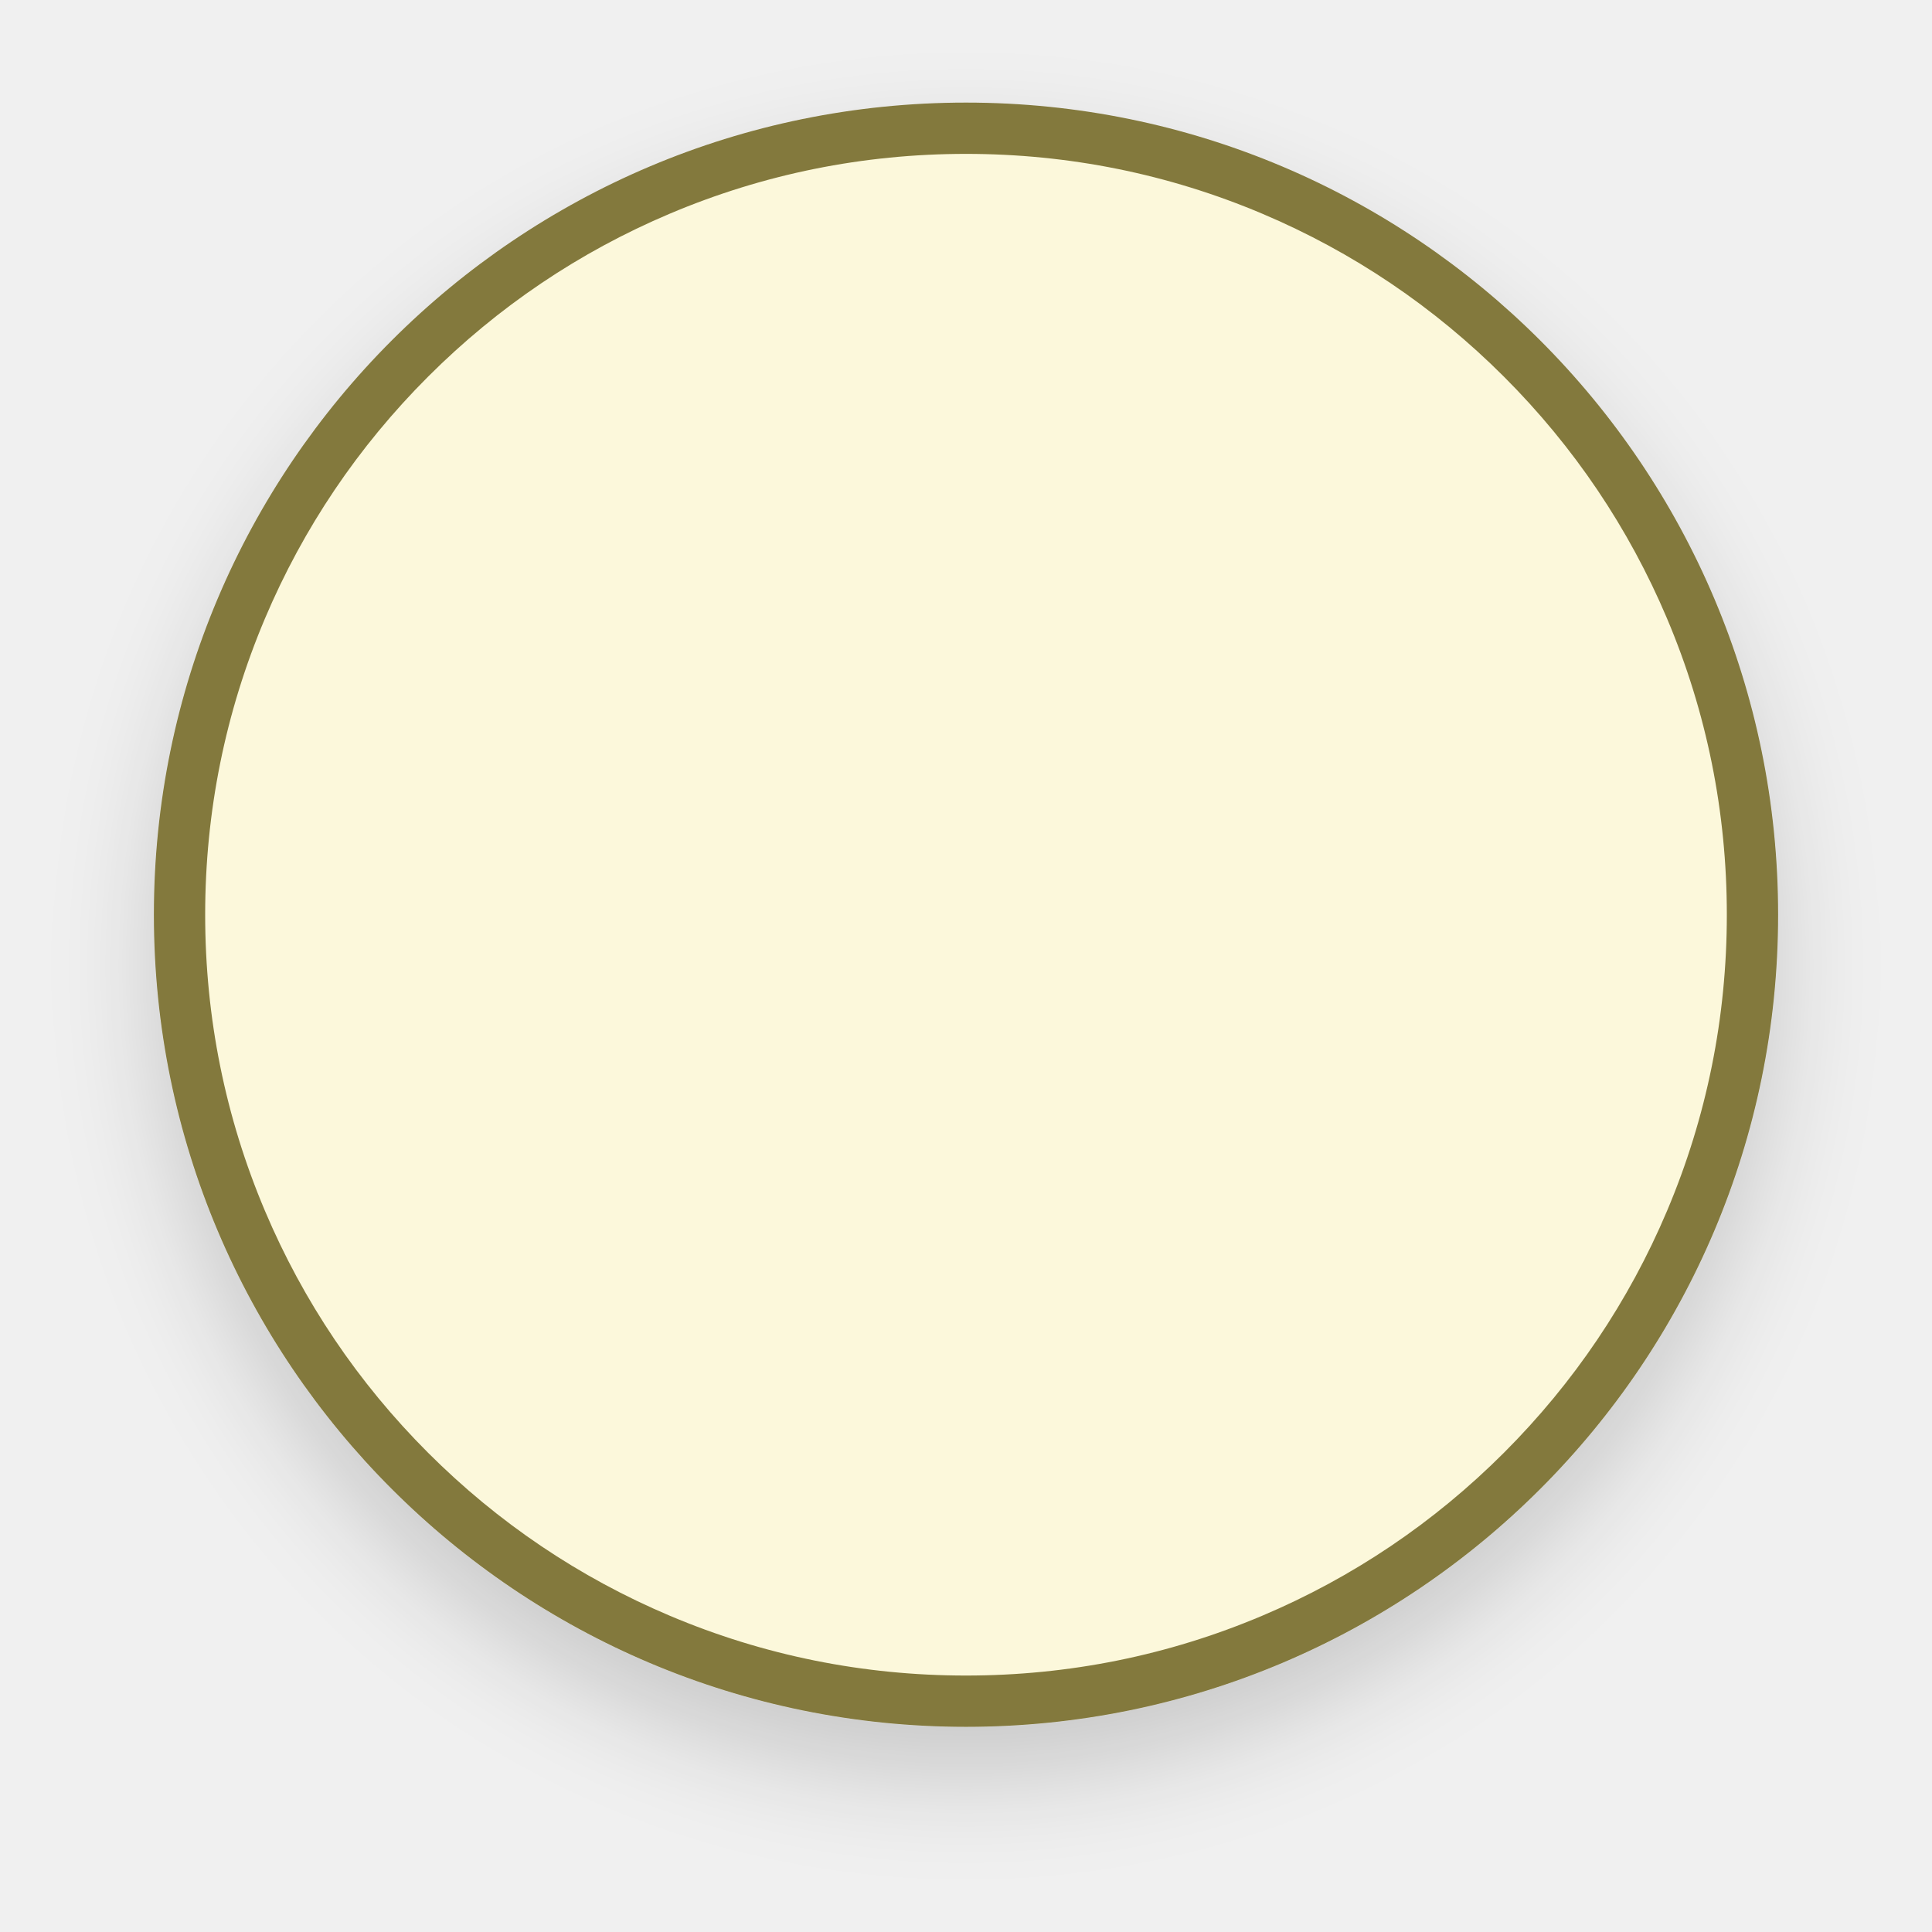
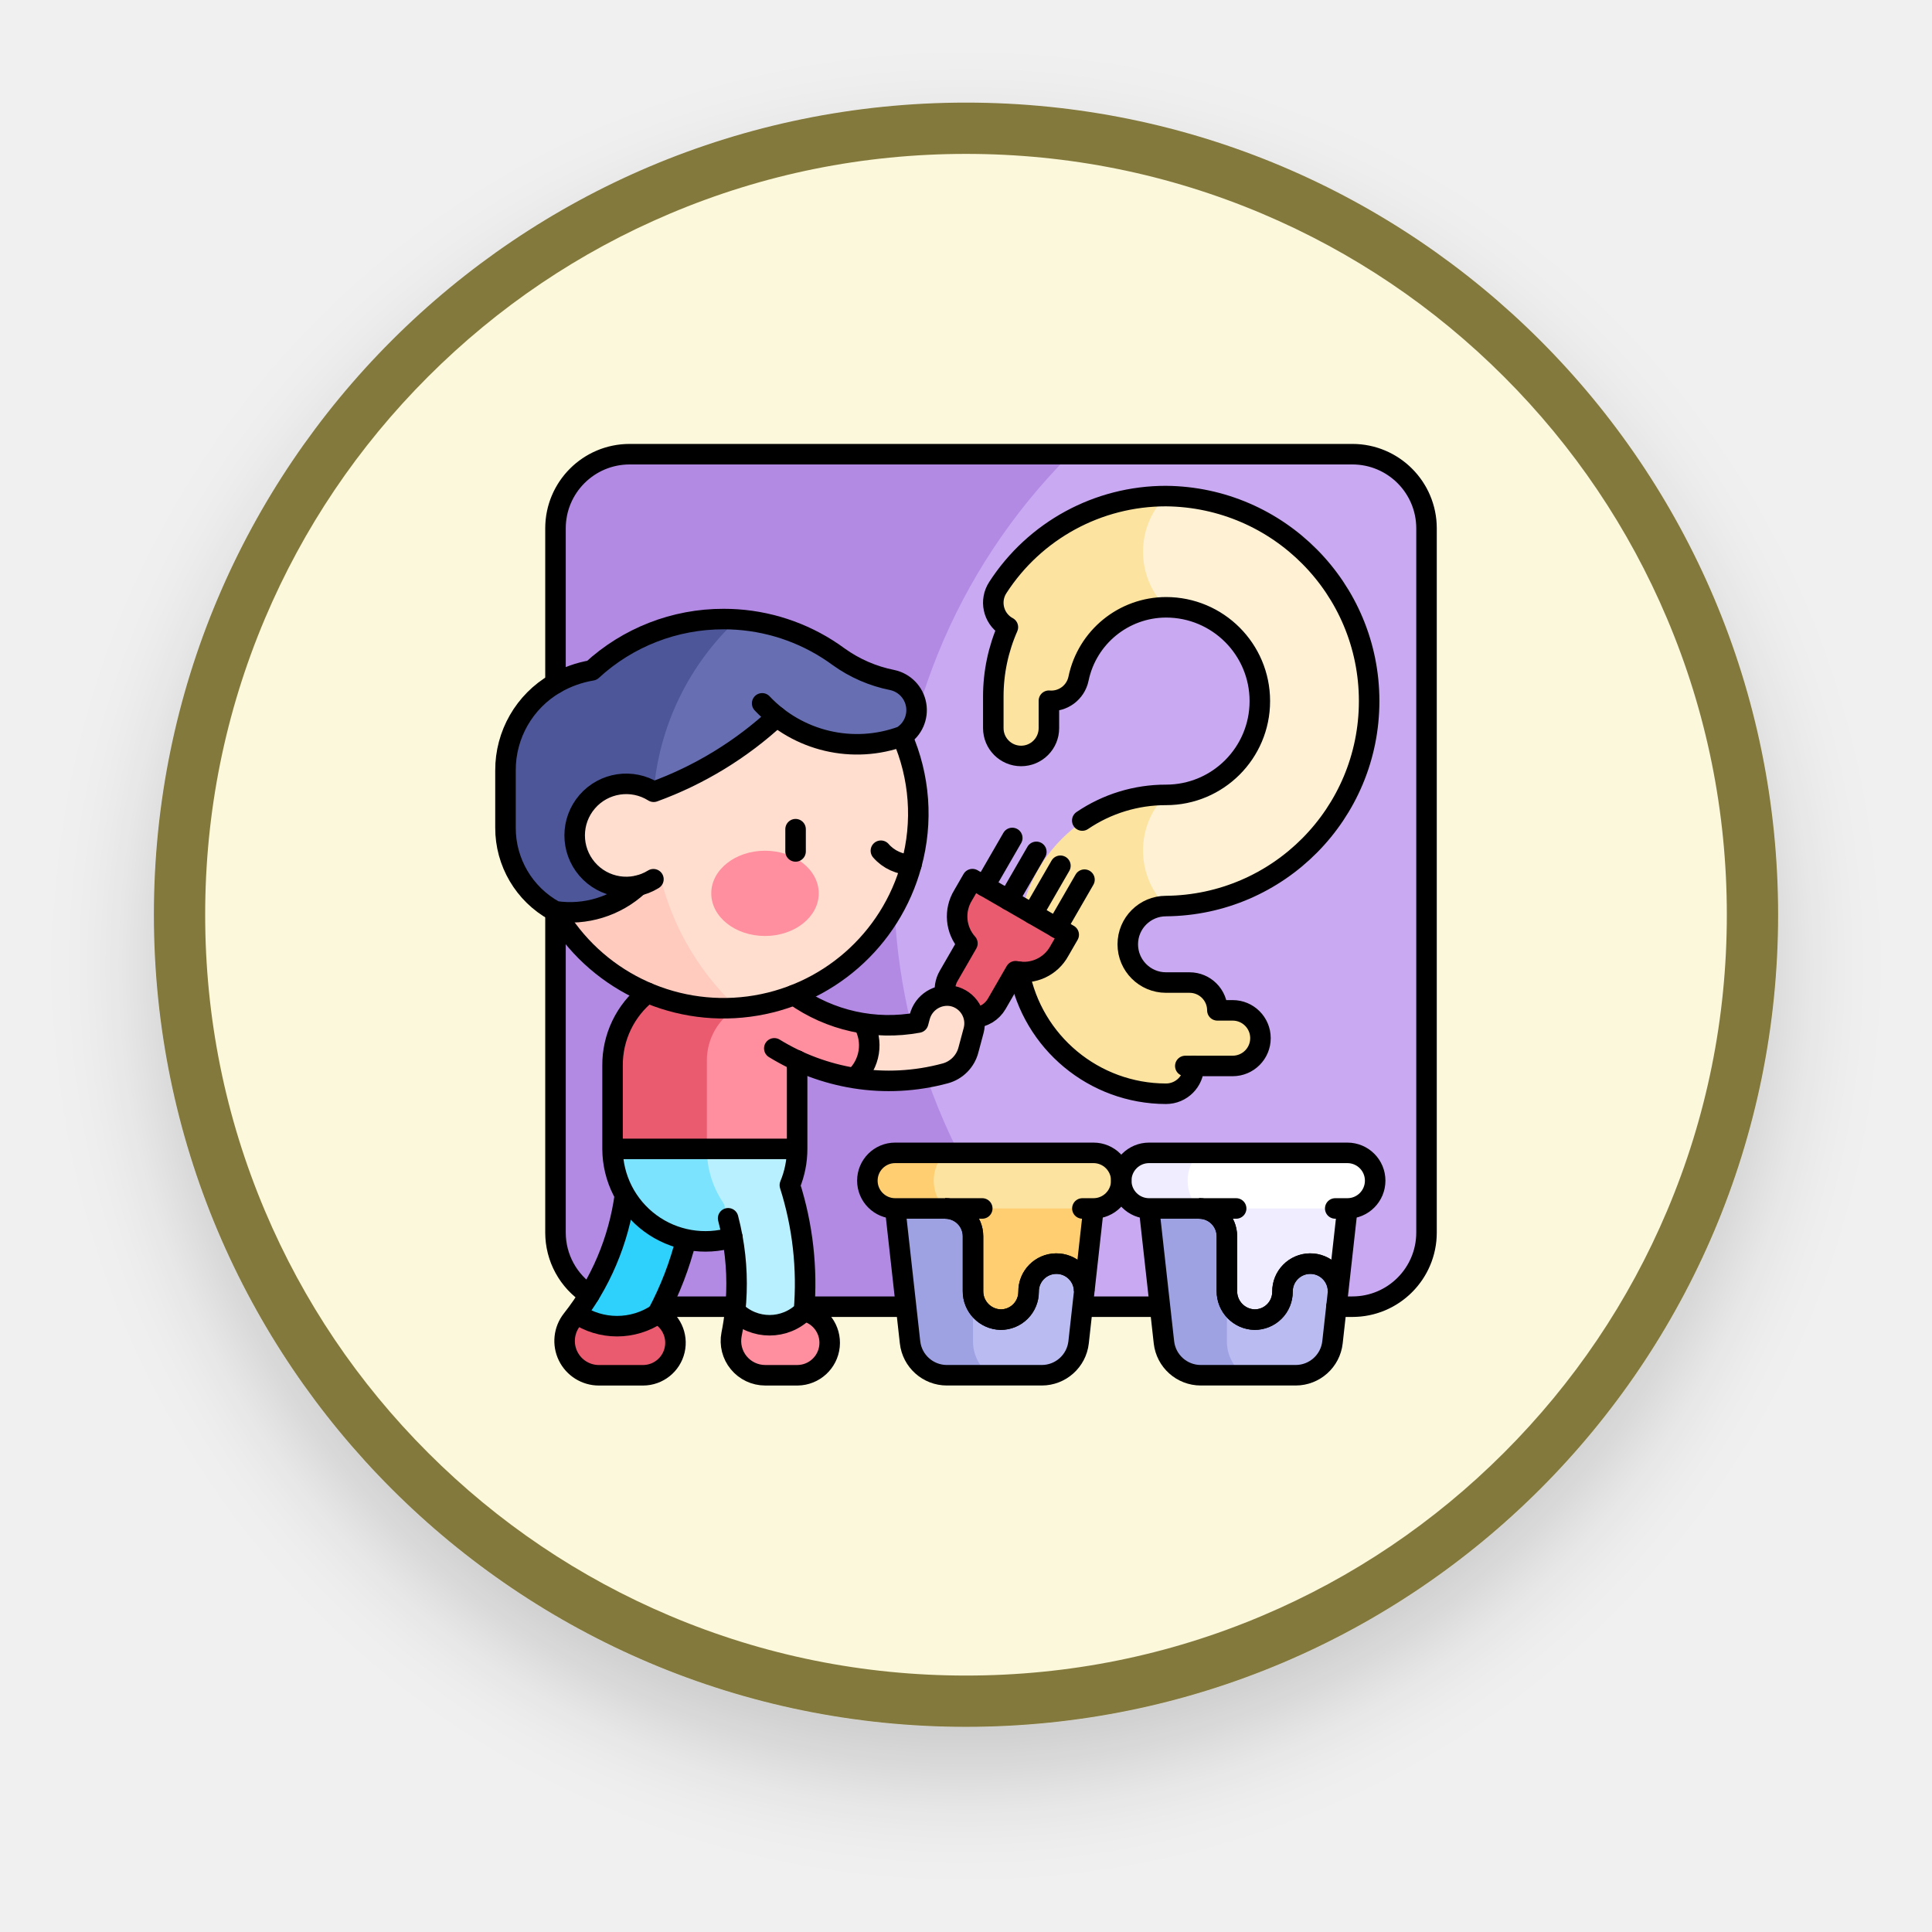
<svg xmlns="http://www.w3.org/2000/svg" width="113" height="113" viewBox="0 0 113 113">
  <defs>
    <filter id="Trazado_982547" x="0" y="0" width="113" height="113" filterUnits="userSpaceOnUse">
      <feOffset dy="3" input="SourceAlpha" />
      <feGaussianBlur stdDeviation="3" result="blur" />
      <feFlood flood-opacity="0.161" />
      <feComposite operator="in" in2="blur" />
      <feComposite in="SourceGraphic" />
    </filter>
  </defs>
-   <g id="Grupo_1225408" data-name="Grupo 1225408" transform="translate(-1112 -5073.421)">
-     <g id="Grupo_1209313" data-name="Grupo 1209313" transform="translate(0 3843.205)">
-       <g id="Grupo_1209049" data-name="Grupo 1209049">
-         <g id="Grupo_1208493" data-name="Grupo 1208493" transform="translate(0 -4397.209)">
-           <g id="Grupo_1202104" data-name="Grupo 1202104" transform="translate(0 -1149.226)">
-             <g id="Grupo_1201923" data-name="Grupo 1201923" transform="translate(-4174.49 4856.378)">
-               <g id="Grupo_1176928" data-name="Grupo 1176928" transform="translate(5295.49 1926.273)">
-                 <g id="Grupo_1172322" data-name="Grupo 1172322" transform="translate(0 0)">
-                   <g id="Grupo_1164700" data-name="Grupo 1164700">
-                     <g id="Grupo_1160931" data-name="Grupo 1160931">
-                       <g id="Grupo_1160749" data-name="Grupo 1160749">
-                         <g id="Grupo_1158891" data-name="Grupo 1158891">
-                           <g id="Grupo_1157406" data-name="Grupo 1157406">
-                             <g id="Grupo_1155793" data-name="Grupo 1155793">
-                               <g id="Grupo_1154704" data-name="Grupo 1154704">
-                                 <g id="Grupo_1150790" data-name="Grupo 1150790">
-                                   <g id="Grupo_1154214" data-name="Grupo 1154214">
-                                     <g id="Grupo_1152583" data-name="Grupo 1152583">
-                                       <g id="Grupo_1146973" data-name="Grupo 1146973">
-                                         <g id="Grupo_1146954" data-name="Grupo 1146954">
-                                           <g transform="matrix(1, 0, 0, 1, -9, -6)" filter="url(#Trazado_982547)">
-                                             <g id="Trazado_982547-2" data-name="Trazado 982547" transform="translate(9 6)" fill="#fcf8db">
-                                               <path d="M 47.5 93.5 C 41.289 93.5 35.265 92.284 29.595 89.886 C 24.118 87.569 19.198 84.252 14.973 80.027 C 10.748 75.802 7.431 70.882 5.114 65.405 C 2.716 59.735 1.5 53.711 1.5 47.5 C 1.5 41.289 2.716 35.265 5.114 29.595 C 7.431 24.118 10.748 19.198 14.973 14.973 C 19.198 10.748 24.118 7.431 29.595 5.114 C 35.265 2.716 41.289 1.5 47.5 1.5 C 53.711 1.5 59.735 2.716 65.405 5.114 C 70.882 7.431 75.802 10.748 80.027 14.973 C 84.252 19.198 87.569 24.118 89.886 29.595 C 92.284 35.265 93.5 41.289 93.5 47.5 C 93.5 53.711 92.284 59.735 89.886 65.405 C 87.569 70.882 84.252 75.802 80.027 80.027 C 75.802 84.252 70.882 87.569 65.405 89.886 C 59.735 92.284 53.711 93.5 47.5 93.5 Z" stroke="none" />
-                                               <path d="M 47.5 3 C 41.491 3 35.664 4.176 30.18 6.496 C 24.881 8.737 20.122 11.946 16.034 16.034 C 11.946 20.121 8.737 24.881 6.496 30.179 C 4.176 35.664 3 41.491 3 47.5 C 3 53.509 4.176 59.336 6.496 64.82 C 8.737 70.119 11.946 74.878 16.034 78.966 C 20.122 83.054 24.881 86.263 30.18 88.504 C 35.664 90.824 41.491 92 47.5 92 C 53.509 92 59.336 90.824 64.821 88.504 C 70.119 86.263 74.878 83.054 78.966 78.966 C 83.054 74.878 86.263 70.119 88.504 64.82 C 90.824 59.336 92 53.509 92 47.5 C 92 41.491 90.824 35.664 88.504 30.179 C 86.263 24.881 83.054 20.121 78.966 16.034 C 74.878 11.946 70.119 8.737 64.821 6.496 C 59.336 4.176 53.509 3 47.5 3 M 47.5 0 C 73.734 0 95 21.266 95 47.5 C 95 73.733 73.734 95 47.5 95 C 21.266 95 7.62939453125e-06 73.733 7.62939453125e-06 47.5 C 7.62939453125e-06 21.266 21.266 0 47.5 0 Z" stroke="none" fill="#83793c" />
+   <g id="Grupo_1225445" data-name="Grupo 1225445" transform="translate(-3386 -1942.143)">
+     <g id="Grupo_1224652" data-name="Grupo 1224652" transform="translate(2274 -3131.277)">
+       <g id="Grupo_1209313" data-name="Grupo 1209313" transform="translate(0 3843.205)">
+         <g id="Grupo_1209049" data-name="Grupo 1209049">
+           <g id="Grupo_1208493" data-name="Grupo 1208493" transform="translate(0 -4397.209)">
+             <g id="Grupo_1202104" data-name="Grupo 1202104" transform="translate(0 -1149.226)">
+               <g id="Grupo_1201923" data-name="Grupo 1201923" transform="translate(-4174.49 4856.378)">
+                 <g id="Grupo_1176928" data-name="Grupo 1176928" transform="translate(5295.49 1926.273)">
+                   <g id="Grupo_1172322" data-name="Grupo 1172322" transform="translate(0 0)">
+                     <g id="Grupo_1164700" data-name="Grupo 1164700">
+                       <g id="Grupo_1160931" data-name="Grupo 1160931">
+                         <g id="Grupo_1160749" data-name="Grupo 1160749">
+                           <g id="Grupo_1158891" data-name="Grupo 1158891">
+                             <g id="Grupo_1157406" data-name="Grupo 1157406">
+                               <g id="Grupo_1155793" data-name="Grupo 1155793">
+                                 <g id="Grupo_1154704" data-name="Grupo 1154704">
+                                   <g id="Grupo_1150790" data-name="Grupo 1150790">
+                                     <g id="Grupo_1154214" data-name="Grupo 1154214">
+                                       <g id="Grupo_1152583" data-name="Grupo 1152583">
+                                         <g id="Grupo_1146973" data-name="Grupo 1146973">
+                                           <g id="Grupo_1146954" data-name="Grupo 1146954">
+                                             <g transform="matrix(1, 0, 0, 1, -9, -6)" filter="url(#Trazado_982547)">
+                                               <g id="Trazado_982547-2" data-name="Trazado 982547" transform="translate(9 6)" fill="#fcf8db">
+                                                 <path d="M 47.5 93.5 C 41.289 93.5 35.265 92.284 29.595 89.886 C 24.118 87.569 19.198 84.252 14.973 80.027 C 10.748 75.802 7.431 70.882 5.114 65.405 C 2.716 59.735 1.5 53.711 1.5 47.5 C 1.5 41.289 2.716 35.265 5.114 29.595 C 7.431 24.118 10.748 19.198 14.973 14.973 C 19.198 10.748 24.118 7.431 29.595 5.114 C 35.265 2.716 41.289 1.5 47.5 1.5 C 53.711 1.5 59.735 2.716 65.405 5.114 C 70.882 7.431 75.802 10.748 80.027 14.973 C 84.252 19.198 87.569 24.118 89.886 29.595 C 92.284 35.265 93.5 41.289 93.5 47.5 C 93.5 53.711 92.284 59.735 89.886 65.405 C 87.569 70.882 84.252 75.802 80.027 80.027 C 75.802 84.252 70.882 87.569 65.405 89.886 C 59.735 92.284 53.711 93.5 47.5 93.5 Z" stroke="none" />
+                                                 <path d="M 47.5 3 C 41.491 3 35.664 4.176 30.18 6.496 C 24.881 8.737 20.122 11.946 16.034 16.034 C 11.946 20.121 8.737 24.881 6.496 30.179 C 4.176 35.664 3 41.491 3 47.5 C 3 53.509 4.176 59.336 6.496 64.82 C 8.737 70.119 11.946 74.878 16.034 78.966 C 20.122 83.054 24.881 86.263 30.18 88.504 C 35.664 90.824 41.491 92 47.5 92 C 53.509 92 59.336 90.824 64.821 88.504 C 70.119 86.263 74.878 83.054 78.966 78.966 C 83.054 74.878 86.263 70.119 88.504 64.82 C 90.824 59.336 92 53.509 92 47.5 C 92 41.491 90.824 35.664 88.504 30.179 C 86.263 24.881 83.054 20.121 78.966 16.034 C 74.878 11.946 70.119 8.737 64.821 6.496 C 59.336 4.176 53.509 3 47.5 3 M 47.5 0 C 73.734 0 95 21.266 95 47.5 C 95 73.733 73.734 95 47.5 95 C 21.266 95 7.62939453125e-06 73.733 7.62939453125e-06 47.5 C 7.62939453125e-06 21.266 21.266 0 47.5 0 Z" stroke="none" fill="#83793c" />
+                                               </g>
                                            </g>
                                          </g>
                                        </g>
                                      </g>
                                    </g>
                                  </g>
                                </g>
                              </g>
                            </g>
                          </g>
                        </g>
                      </g>
                    </g>
                  </g>
                </g>
              </g>
            </g>
          </g>
        </g>
      </g>
    </g>
+     <g id="mural_11011750" transform="translate(3408.064 1961.208)">
+       <g id="Grupo_1225436" data-name="Grupo 1225436" transform="translate(7.5 7.5)">
+         <g id="Grupo_1225416" data-name="Grupo 1225416" transform="translate(2.927 0)">
+           <path id="Trazado_1057567" data-name="Trazado 1057567" d="M235.407,7.5H218.913L207.556,9.668V55.193l11.357,2.168h16.494a4.336,4.336,0,0,0,4.336-4.336V11.836A4.336,4.336,0,0,0,235.407,7.5Z" transform="translate(-188.798 -7.5)" fill="#c9aaf2" />
+           <path id="Trazado_1057568" data-name="Trazado 1057568" d="M64.615,7.5H38.836A4.336,4.336,0,0,0,34.5,11.836V53.025a4.336,4.336,0,0,0,4.336,4.336H64.615A35.257,35.257,0,0,1,64.615,7.5Z" transform="translate(-34.5 -7.5)" fill="#b28ae4" />
+         </g>
+         <g id="Grupo_1225423" data-name="Grupo 1225423" transform="translate(21.168 40.864)">
+           <g id="Grupo_1225419" data-name="Grupo 1225419">
+             <g id="Grupo_1225417" data-name="Grupo 1225417" transform="translate(1.626 1.084)">
+               <path id="Trazado_1057569" data-name="Trazado 1057569" d="M255.6,394.5l-1.981.732v10.875l1.7.316h2.992a2.168,2.168,0,0,0,2.155-1.928l.328-2.949v-4.878Z" transform="translate(-249.734 -394.5)" fill="#b9bbf1" />
+               <path id="Trazado_1057570" data-name="Trazado 1057570" d="M222.34,408.439v-9.465l-4.552,1.683.87,7.827a2.168,2.168,0,0,0,2.155,1.928h2.557A2.4,2.4,0,0,1,222.34,408.439Z" transform="translate(-217.788 -398.489)" fill="#9ea2e3" />
+             </g>
+             <g id="Grupo_1225418" data-name="Grupo 1225418">
+               <path id="Trazado_1057571" data-name="Trazado 1057571" d="M249.449,394.5l-4.661,2.168a1.627,1.627,0,0,1,1.626,1.626v3.2a1.658,1.658,0,0,0,1.618,1.674,1.626,1.626,0,0,0,1.633-1.63,1.626,1.626,0,0,1,3.252-.039v.043l.542-4.878Z" transform="translate(-240.236 -393.416)" fill="#ffce71" />
+               <path id="Trazado_1057572" data-name="Trazado 1057572" d="M237.726,384.5h-8.671l-1.913,1.626,1.913,1.626h8.671a1.626,1.626,0,1,0,0-3.252Z" transform="translate(-224.502 -384.5)" fill="#fce3a0" />
+               <path id="Trazado_1057573" data-name="Trazado 1057573" d="M207.34,384.5h-2.927a1.626,1.626,0,1,0,0,3.252h2.927A2.3,2.3,0,0,1,207.34,384.5Z" transform="translate(-202.788 -384.5)" fill="#ffce71" />
+             </g>
+           </g>
+           <g id="Grupo_1225422" data-name="Grupo 1225422" transform="translate(14.85)">
+             <g id="Grupo_1225420" data-name="Grupo 1225420" transform="translate(1.626 1.084)">
+               <path id="Trazado_1057574" data-name="Trazado 1057574" d="M392.6,394.5l-1.981.732v10.875l1.7.316h2.992a2.168,2.168,0,0,0,2.155-1.928l.328-2.949v-4.878Z" transform="translate(-386.734 -394.5)" fill="#b9bbf1" />
+               <path id="Trazado_1057575" data-name="Trazado 1057575" d="M359.34,408.439v-9.465l-4.552,1.683.87,7.827a2.168,2.168,0,0,0,2.155,1.928h2.557A2.4,2.4,0,0,1,359.34,408.439Z" transform="translate(-354.788 -398.489)" fill="#9ea2e3" />
+             </g>
+             <g id="Grupo_1225421" data-name="Grupo 1225421">
+               <path id="Trazado_1057576" data-name="Trazado 1057576" d="M386.449,394.5l-4.661,2.168a1.627,1.627,0,0,1,1.626,1.626v3.2a1.658,1.658,0,0,0,1.618,1.674,1.626,1.626,0,0,0,1.633-1.63,1.626,1.626,0,0,1,3.252-.039v.043l.542-4.878Z" transform="translate(-377.235 -393.416)" fill="#efedff" />
+               <path id="Trazado_1057577" data-name="Trazado 1057577" d="M374.726,384.5h-8.671l-1.913,1.626,1.913,1.626h8.671a1.626,1.626,0,1,0,0-3.252Z" transform="translate(-361.502 -384.5)" fill="#fff" />
+               <path id="Trazado_1057578" data-name="Trazado 1057578" d="M344.34,384.5h-2.927a1.626,1.626,0,0,0,0,3.252h2.927A2.3,2.3,0,0,1,344.34,384.5Z" transform="translate(-339.788 -384.5)" fill="#efedff" />
+             </g>
+           </g>
+         </g>
+         <g id="Grupo_1225425" data-name="Grupo 1225425" transform="translate(28.532 2.451)">
+           <path id="Trazado_1057579" data-name="Trazado 1057579" d="M347.571,36.106a12.023,12.023,0,0,0-10.383-5.995l-3.252,3.252,3.252,3.252a5.486,5.486,0,0,1,0,10.972l-3.252,3.252,3.252,3.252a11.99,11.99,0,0,0,10.383-17.984Z" transform="translate(-327.085 -30.111)" fill="#fff1d4" />
+           <g id="Grupo_1225424" data-name="Grupo 1225424">
+             <path id="Trazado_1057580" data-name="Trazado 1057580" d="M273.981,43.685V42.08a1.626,1.626,0,0,0,1.732-1.292,5.243,5.243,0,0,1,5.119-4.173,4.6,4.6,0,0,1,0-6.5,11.7,11.7,0,0,0-9.84,5.352,1.626,1.626,0,0,0,.477,2.249c.037.024.075.045.114.066a10.043,10.043,0,0,0-.853,4.061v1.846a1.626,1.626,0,1,0,3.252,0Z" transform="translate(-270.729 -30.111)" fill="#fce3a0" />
+             <path id="Trazado_1057581" data-name="Trazado 1057581" d="M295.936,203.938h-.894a1.626,1.626,0,0,0-1.626-1.626h-1.378a2.237,2.237,0,0,1,0-4.474,4.6,4.6,0,0,1,0-6.5,8.741,8.741,0,0,0,0,17.481,1.626,1.626,0,0,0,1.626-1.626h2.272a1.626,1.626,0,1,0,0-3.252Z" transform="translate(-281.936 -173.859)" fill="#fce3a0" />
+           </g>
+         </g>
+         <path id="Trazado_1057582" data-name="Trazado 1057582" d="M246.222,236.811l-.542.939a2.362,2.362,0,0,0,.249,2.82l-1.1,1.907a1.626,1.626,0,0,0,2.816,1.626l1.1-1.907A2.362,2.362,0,0,0,251.313,241l.542-.939Z" transform="translate(-218.91 -211.955)" fill="#ea5b70" />
+         <g id="Grupo_1225435" data-name="Grupo 1225435" transform="translate(0 9.643)">
+           <g id="Grupo_1225426" data-name="Grupo 1225426" transform="translate(3.456 32.371)">
+             <path id="Trazado_1057583" data-name="Trazado 1057583" d="M44.824,471.308H40.093c-.087.117-.183.237-.273.351a2.007,2.007,0,0,0,1.577,3.246h2.586a1.9,1.9,0,0,0,.842-3.6Z" transform="translate(-39.388 -463.048)" fill="#ea5b70" />
+             <path id="Trazado_1057584" data-name="Trazado 1057584" d="M48.843,395.107a15.061,15.061,0,0,1-2.95,8.26,4.212,4.212,0,0,0,4.731,0,19,19,0,0,0,2.235-8.26Z" transform="translate(-45.188 -395.107)" fill="#2ed0fc" />
+           </g>
+           <g id="Grupo_1225428" data-name="Grupo 1225428" transform="translate(6.263 20.703)">
+             <g id="Grupo_1225427" data-name="Grupo 1225427" transform="translate(1.386 0.055)">
+               <path id="Trazado_1057585" data-name="Trazado 1057585" d="M164.907,334.008c0-.138-.006-.275-.016-.411v.411Z" transform="translate(-155.48 -328.651)" fill="#7ce3ff" />
+               <path id="Trazado_1057586" data-name="Trazado 1057586" d="M87.475,292.909a5.411,5.411,0,0,0-4.645-4.946l-4.766,4.766v6.128H86.62l.856-.658Z" transform="translate(-78.064 -287.963)" fill="#ff8e9e" />
+             </g>
+             <path id="Trazado_1057587" data-name="Trazado 1057587" d="M72.573,289.491l-1.141-1.978a5.471,5.471,0,0,0-.707-.054,5.377,5.377,0,0,0-5.444,5.426v4.848l1.386.674,4.131-.658v-5.182A3.551,3.551,0,0,1,72.573,289.491Z" transform="translate(-65.281 -287.459)" fill="#ea5b70" />
+           </g>
+           <g id="Grupo_1225429" data-name="Grupo 1225429" transform="translate(14.298 21.672)">
+             <path id="Trazado_1057588" data-name="Trazado 1057588" d="M191.226,299.611a1.656,1.656,0,0,0-1.927,1.213l-.09.335A9.425,9.425,0,0,1,186,301.2l-1.773,1.023,1.261,2.184a12.636,12.636,0,0,0,5.308-.279,1.918,1.918,0,0,0,1.35-1.356l.309-1.153A1.626,1.626,0,0,0,191.226,299.611Z" transform="translate(-179.368 -299.231)" fill="#ffddcf" />
+             <path id="Trazado_1057589" data-name="Trazado 1057589" d="M146.043,298.372A9.526,9.526,0,0,1,142,296.721a1.621,1.621,0,0,0-1.93,2.6,12.837,12.837,0,0,0,5.462,2.254A2.561,2.561,0,0,0,146.043,298.372Z" transform="translate(-139.413 -296.402)" fill="#ff8e9e" />
+           </g>
+           <g id="Grupo_1225430" data-name="Grupo 1225430" transform="translate(6.263 30.977)">
+             <path id="Trazado_1057590" data-name="Trazado 1057590" d="M109.952,382.387l-.756.659v4.033h3.346a5.4,5.4,0,0,0,2.691-4.692Z" transform="translate(-104.436 -382.372)" fill="#b9f0ff" />
+             <path id="Trazado_1057591" data-name="Trazado 1057591" d="M70.8,382.261c-1.187,0-4.244-.015-5.517-.015a5.416,5.416,0,0,0,4.017,5.232,5.327,5.327,0,0,0,4.089-.525,5.211,5.211,0,0,1-1.594-1.483A5.554,5.554,0,0,1,70.8,382.261Z" transform="translate(-65.28 -382.246)" fill="#7ce3ff" />
+           </g>
+           <g id="Grupo_1225433" data-name="Grupo 1225433">
+             <g id="Grupo_1225431" data-name="Grupo 1225431" transform="translate(1.377)">
+               <path id="Trazado_1057592" data-name="Trazado 1057592" d="M42.022,103.314,31.579,96.46,20.2,107.848,32.379,119.2a11.381,11.381,0,0,0,9.642-15.881Z" transform="translate(-20.201 -96.46)" fill="#ffddcf" />
+               <path id="Trazado_1057593" data-name="Trazado 1057593" d="M29.806,224.141l-1.225-.411H22.566a11.3,11.3,0,0,0,1.274,3.3,11.359,11.359,0,0,0,9.847,5.67c.267,0,.534-.008.8-.027A15.483,15.483,0,0,1,29.806,224.141Z" transform="translate(-22.31 -209.935)" fill="#ffcbbe" />
+             </g>
+             <g id="Grupo_1225432" data-name="Grupo 1225432">
+               <path id="Trazado_1057594" data-name="Trazado 1057594" d="M101.427,100.249A8.065,8.065,0,0,1,98.3,98.891a11.329,11.329,0,0,0-5.934-2.18L87.48,99.1v7.689a21.353,21.353,0,0,0,7.2-4.393,7.613,7.613,0,0,0,7.33,1.146A1.8,1.8,0,0,0,101.427,100.249Z" transform="translate(-78.811 -96.684)" fill="#676fb2" />
+               <path id="Trazado_1057595" data-name="Trazado 1057595" d="M21.055,96.487c-.267-.019-.534-.027-.8-.027a11.331,11.331,0,0,0-7.7,3,5.913,5.913,0,0,0-5.055,5.86v3.33a5.54,5.54,0,0,0,2.871,4.878l.037.02a5.885,5.885,0,0,0,5.966-2.886,15.591,15.591,0,0,1-.258-2.825q0-.641.054-1.279A15.468,15.468,0,0,1,21.055,96.487Z" transform="translate(-7.5 -96.46)" fill="#4c5699" />
+             </g>
+             <path id="Trazado_1057596" data-name="Trazado 1057596" d="M50.865,188.334a3.016,3.016,0,1,1-1.41-2.482A3.017,3.017,0,0,1,50.865,188.334Z" transform="translate(-40.786 -175.751)" fill="#ffddcf" />
+           </g>
+           <g id="Grupo_1225434" data-name="Grupo 1225434" transform="translate(12.676 31.576)">
+             <path id="Trazado_1057597" data-name="Trazado 1057597" d="M133.4,469.843h-4.027q-.074.687-.211,1.369a2.006,2.006,0,0,0,1.965,2.388h1.9a1.9,1.9,0,0,0,.377-3.757Z" transform="translate(-128.615 -460.947)" fill="#ff8e9e" />
+             <path id="Trazado_1057598" data-name="Trazado 1057598" d="M128.358,389.156a2.005,2.005,0,0,0-3.814,1.239,15.039,15.039,0,0,1,.659,6.271,2.849,2.849,0,0,0,4.027,0A19.03,19.03,0,0,0,128.358,389.156Z" transform="translate(-124.444 -387.77)" fill="#b9f0ff" />
+           </g>
+           <path id="Trazado_1057599" data-name="Trazado 1057599" d="M121.693,221.473c-1.736,0-3.143,1.116-3.143,2.493s1.407,2.493,3.143,2.493,3.143-1.116,3.143-2.493S123.429,221.473,121.693,221.473Z" transform="translate(-106.513 -207.923)" fill="#ff8e9e" />
+         </g>
+       </g>
+       <g id="Grupo_1225444" data-name="Grupo 1225444" transform="translate(7.5 7.5)">
+         <g id="Grupo_1225443" data-name="Grupo 1225443" transform="translate(2.907 0)">
+           <g id="Grupo_1225442" data-name="Grupo 1225442">
+             <g id="Grupo_1225440" data-name="Grupo 1225440">
+               <g id="Grupo_1225439" data-name="Grupo 1225439" transform="translate(0 2.451)">
+                 <g id="Grupo_1225437" data-name="Grupo 1225437" transform="translate(26.517 20.808)">
+                   <line id="Línea_1103" data-name="Línea 1103" y1="2.816" x2="1.626" fill="none" stroke="#000" stroke-linecap="round" stroke-linejoin="round" stroke-miterlimit="10" stroke-width="1.2" />
+                   <line id="Línea_1104" data-name="Línea 1104" y1="2.816" x2="1.626" transform="translate(1.408 0.813)" fill="none" stroke="#000" stroke-linecap="round" stroke-linejoin="round" stroke-miterlimit="10" stroke-width="1.2" />
+                 </g>
+                 <g id="Grupo_1225438" data-name="Grupo 1225438">
+                   <path id="Trazado_1057600" data-name="Trazado 1057600" d="M217.788,414.5l.87,7.827a2.168,2.168,0,0,0,2.155,1.928h5.549a2.168,2.168,0,0,0,2.155-1.928l.87-7.827" transform="translate(-197.902 -372.835)" fill="none" stroke="#000" stroke-linejoin="round" stroke-miterlimit="10" stroke-width="1.2" />
+                   <path id="Trazado_1057601" data-name="Trazado 1057601" d="M252.917,419.335a1.626,1.626,0,0,0-3.252.039,1.626,1.626,0,0,1-1.633,1.63,1.658,1.658,0,0,1-1.618-1.674v-3.2a1.627,1.627,0,0,0-1.626-1.626" transform="translate(-221.975 -372.835)" fill="none" stroke="#000" stroke-linejoin="round" stroke-miterlimit="10" stroke-width="1.2" />
+                   <path id="Trazado_1057602" data-name="Trazado 1057602" d="M244.788,414.5a1.627,1.627,0,0,1,1.626,1.626v3.2A1.658,1.658,0,0,0,248.032,421a1.626,1.626,0,0,0,1.633-1.63,1.626,1.626,0,0,1,3.252-.039" transform="translate(-221.975 -372.835)" fill="none" stroke="#000" stroke-linejoin="round" stroke-miterlimit="10" stroke-width="1.2" />
+                   <path id="Trazado_1057603" data-name="Trazado 1057603" d="M209.508,387.752h-5.094a1.626,1.626,0,1,1,0-3.252h11.6a1.626,1.626,0,0,1,0,3.252h-.65" transform="translate(-184.528 -346.087)" fill="none" stroke="#000" stroke-linecap="round" stroke-linejoin="round" stroke-miterlimit="10" stroke-width="1.2" />
+                   <path id="Trazado_1057604" data-name="Trazado 1057604" d="M389.917,419.335a1.626,1.626,0,0,0-3.252.039,1.626,1.626,0,0,1-1.633,1.63,1.658,1.658,0,0,1-1.618-1.674v-3.2a1.627,1.627,0,0,0-1.626-1.626" transform="translate(-344.125 -372.835)" fill="none" stroke="#000" stroke-linejoin="round" stroke-miterlimit="10" stroke-width="1.2" />
+                   <path id="Trazado_1057605" data-name="Trazado 1057605" d="M381.788,414.5a1.627,1.627,0,0,1,1.626,1.626v3.2A1.658,1.658,0,0,0,385.032,421a1.626,1.626,0,0,0,1.633-1.63,1.626,1.626,0,0,1,3.252-.039" transform="translate(-344.125 -372.835)" fill="none" stroke="#000" stroke-linejoin="round" stroke-miterlimit="10" stroke-width="1.2" />
+                   <path id="Trazado_1057606" data-name="Trazado 1057606" d="M346.508,387.752h-5.095a1.626,1.626,0,0,1,0-3.252h11.6a1.626,1.626,0,1,1,0,3.252h-.71" transform="translate(-306.678 -346.087)" fill="none" stroke="#000" stroke-linecap="round" stroke-linejoin="round" stroke-miterlimit="10" stroke-width="1.2" />
+                   <path id="Trazado_1057607" data-name="Trazado 1057607" d="M272.242,57.933a8.753,8.753,0,0,0,8.59,7.133,1.626,1.626,0,0,0,1.626-1.626h2.272a1.626,1.626,0,0,0,0-3.252h-.894a1.626,1.626,0,0,0-1.626-1.626h-1.378a2.237,2.237,0,1,1,0-4.474,11.99,11.99,0,0,0,0-23.979,11.7,11.7,0,0,0-9.84,5.352,1.626,1.626,0,0,0,.477,2.249c.037.024.075.045.114.066a10.043,10.043,0,0,0-.853,4.061v1.846a1.626,1.626,0,1,0,3.252,0V42.079a1.626,1.626,0,0,0,1.732-1.292,5.243,5.243,0,0,1,5.119-4.173,5.486,5.486,0,0,1,0,10.972,8.691,8.691,0,0,0-4.9,1.5" transform="translate(-245.104 -30.11)" fill="none" stroke="#000" stroke-linecap="round" stroke-linejoin="round" stroke-miterlimit="10" stroke-width="1.2" />
+                   <path id="Trazado_1057608" data-name="Trazado 1057608" d="M246.325,244.912a1.624,1.624,0,0,0,1.332-.81l1.1-1.907A2.363,2.363,0,0,0,251.324,241l.542-.939-5.632-3.252-.542.939a2.362,2.362,0,0,0,.249,2.82l-1.1,1.907a1.618,1.618,0,0,0-.182,1.142" transform="translate(-221.829 -214.406)" fill="none" stroke="#000" stroke-linejoin="round" stroke-miterlimit="10" stroke-width="1.2" />
+                   <path id="Trazado_1057609" data-name="Trazado 1057609" d="M42.919,407.219a15.025,15.025,0,0,1-3.1,7.3,2.007,2.007,0,0,0,1.577,3.246h2.586a1.9,1.9,0,0,0,.842-3.6,18.964,18.964,0,0,0,1.678-4.353" transform="translate(-38.839 -366.343)" fill="none" stroke="#000" stroke-linejoin="round" stroke-miterlimit="10" stroke-width="1.2" />
+                   <path id="Trazado_1057610" data-name="Trazado 1057610" d="M50.624,471.308a4.212,4.212,0,0,1-4.731,0" transform="translate(-44.639 -423.485)" fill="none" stroke="#000" stroke-linejoin="round" stroke-miterlimit="10" stroke-width="1.2" />
+                   <path id="Trazado_1057611" data-name="Trazado 1057611" d="M164.891,334.991h.016c0-.1,0-.192-.01-.288l-.006,0Z" transform="translate(-150.738 -301.685)" fill="none" stroke="#000" stroke-linejoin="round" stroke-miterlimit="10" stroke-width="1.2" />
+                   <path id="Trazado_1057612" data-name="Trazado 1057612" d="M152.562,302.461a12.892,12.892,0,0,0,4.693,1.743,12.636,12.636,0,0,0,5.308-.279,1.919,1.919,0,0,0,1.35-1.356l.309-1.153a1.63,1.63,0,0,0-1.226-2.01,1.659,1.659,0,0,0-1.927,1.213l-.09.335a9.525,9.525,0,0,1-7.256-1.609" transform="translate(-139.746 -270.161)" fill="none" stroke="#000" stroke-linecap="round" stroke-linejoin="round" stroke-miterlimit="10" stroke-width="1.2" />
+                   <path id="Trazado_1057613" data-name="Trazado 1057613" d="M196.37,314.58a2.561,2.561,0,0,1-.512,3.208" transform="translate(-178.349 -283.746)" fill="none" stroke="#000" stroke-linejoin="round" stroke-miterlimit="10" stroke-width="1.2" />
+                   <path id="Trazado_1057614" data-name="Trazado 1057614" d="M34.323,169.935a11.387,11.387,0,0,0,20.836-2.729,11.24,11.24,0,0,0-.546-7.509" transform="translate(-34.323 -145.651)" fill="none" stroke="#000" stroke-linejoin="round" stroke-miterlimit="10" stroke-width="1.2" />
+                   <path id="Trazado_1057615" data-name="Trazado 1057615" d="M67.326,298.141a5.372,5.372,0,0,0-2.046,4.269v4.86a5.429,5.429,0,0,0,7.009,5.174" transform="translate(-61.924 -269.088)" fill="none" stroke="#000" stroke-linecap="round" stroke-linejoin="round" stroke-miterlimit="10" stroke-width="1.2" />
+                   <path id="Trazado_1057616" data-name="Trazado 1057616" d="M127.65,343.926q.145.554.248,1.114a15.023,15.023,0,0,1,.162,4.309,2.849,2.849,0,0,0,4.027,0,19.061,19.061,0,0,0-.826-7.362,5.478,5.478,0,0,0,.425-2.12V334.7" transform="translate(-117.534 -301.686)" fill="none" stroke="#000" stroke-linecap="round" stroke-linejoin="round" stroke-miterlimit="10" stroke-width="1.2" />
+                   <line id="Línea_1105" data-name="Línea 1105" x2="10.797" transform="translate(3.356 38.181)" fill="none" stroke="#000" stroke-linejoin="round" stroke-miterlimit="10" stroke-width="1.2" />
+                 </g>
+               </g>
+               <path id="Trazado_1057617" data-name="Trazado 1057617" d="M129.374,469.843q-.074.687-.211,1.369a2.006,2.006,0,0,0,1.965,2.388h1.9a1.9,1.9,0,0,0,.377-3.757" transform="translate(-118.847 -419.728)" fill="none" stroke="#000" stroke-linejoin="round" stroke-miterlimit="10" stroke-width="1.2" />
+               <line id="Línea_1106" data-name="Línea 1106" x2="4.528" transform="translate(30.846 49.861)" fill="none" stroke="#000" stroke-linejoin="round" stroke-miterlimit="10" stroke-width="1.2" />
+               <path id="Trazado_1057618" data-name="Trazado 1057618" d="M80.177,57.361h.932a4.336,4.336,0,0,0,4.336-4.336V11.836A4.336,4.336,0,0,0,81.109,7.5H38.836A4.336,4.336,0,0,0,34.5,11.836v9.072" transform="translate(-34.481 -7.5)" fill="none" stroke="#000" stroke-linecap="round" stroke-linejoin="round" stroke-miterlimit="10" stroke-width="1.2" stroke-dasharray="540 30 1000 0 1000 0" />
+               <line id="Línea_1107" data-name="Línea 1107" x2="5.952" transform="translate(14.572 49.861)" fill="none" stroke="#000" stroke-linejoin="round" stroke-miterlimit="10" stroke-width="1.2" />
+               <line id="Línea_1108" data-name="Línea 1108" x2="4.352" transform="translate(6.199 49.861)" fill="none" stroke="#000" stroke-linejoin="round" stroke-miterlimit="10" stroke-width="1.2" />
+               <path id="Trazado_1057619" data-name="Trazado 1057619" d="M34.5,254.441V273.2a4.331,4.331,0,0,0,1.981,3.639" transform="translate(-34.481 -227.674)" fill="none" stroke="#000" stroke-linecap="round" stroke-linejoin="round" stroke-miterlimit="10" stroke-width="1.2" stroke-dasharray="130 30 1000 0 1000 0" />
+               <line id="Línea_1109" data-name="Línea 1109" y1="2.816" x2="1.626" transform="translate(29.333 24.885)" fill="none" stroke="#000" stroke-linecap="round" stroke-linejoin="round" stroke-miterlimit="10" stroke-width="1.2" />
+               <line id="Línea_1110" data-name="Línea 1110" x1="1.626" y2="2.816" transform="translate(25.109 22.446)" fill="none" stroke="#000" stroke-linecap="round" stroke-linejoin="round" stroke-miterlimit="10" stroke-width="1.2" />
+               <line id="Línea_1111" data-name="Línea 1111" x1="0.498" transform="translate(36.856 35.782)" fill="none" stroke="#000" stroke-linecap="round" stroke-linejoin="round" stroke-miterlimit="10" stroke-width="1.2" />
+             </g>
+             <g id="Grupo_1225441" data-name="Grupo 1225441" transform="translate(14.061 21.933)">
+               <line id="Línea_1112" data-name="Línea 1112" y2="1.301" fill="none" stroke="#000" stroke-linecap="round" stroke-linejoin="round" stroke-miterlimit="10" stroke-width="1.2" />
+               <path id="Trazado_1057620" data-name="Trazado 1057620" d="M210.085,221.473a2.36,2.36,0,0,0,1.785.813" transform="translate(-205.095 -220.213)" fill="none" stroke="#000" stroke-linecap="round" stroke-linejoin="round" stroke-miterlimit="10" stroke-width="1.2" />
+             </g>
+           </g>
+           <path id="Trazado_1057621" data-name="Trazado 1057621" d="M354.788,414.5l.87,7.827a2.168,2.168,0,0,0,2.155,1.928h5.549a2.168,2.168,0,0,0,2.155-1.928l.87-7.827" transform="translate(-320.052 -370.384)" fill="none" stroke="#000" stroke-linejoin="round" stroke-miterlimit="10" stroke-width="1.2" />
+         </g>
+         <path id="Trazado_1057622" data-name="Trazado 1057622" d="M22.514,101.39a7.623,7.623,0,0,0,8.185,1.924,1.8,1.8,0,0,0-.581-3.289,8.065,8.065,0,0,1-3.127-1.358,11.328,11.328,0,0,0-5.934-2.18c-.267-.019-.534-.027-.8-.027a11.331,11.331,0,0,0-7.7,3,6.408,6.408,0,0,0-2.128.762,5.855,5.855,0,0,0-2.927,5.1v3.33a5.54,5.54,0,0,0,2.871,4.878l.037.02a5.885,5.885,0,0,0,4.866-1.5" transform="translate(-7.501 -86.817)" fill="none" stroke="#000" stroke-linecap="round" stroke-linejoin="round" stroke-miterlimit="10" stroke-width="1.2" />
+         <path id="Trazado_1057623" data-name="Trazado 1057623" d="M49.44,158.635a3.016,3.016,0,1,1,.015-5.116,21.353,21.353,0,0,0,7.2-4.393" transform="translate(-40.786 -133.775)" fill="none" stroke="#000" stroke-linecap="round" stroke-linejoin="round" stroke-miterlimit="10" stroke-width="1.2" />
+       </g>
+     </g>
  </g>
</svg>
